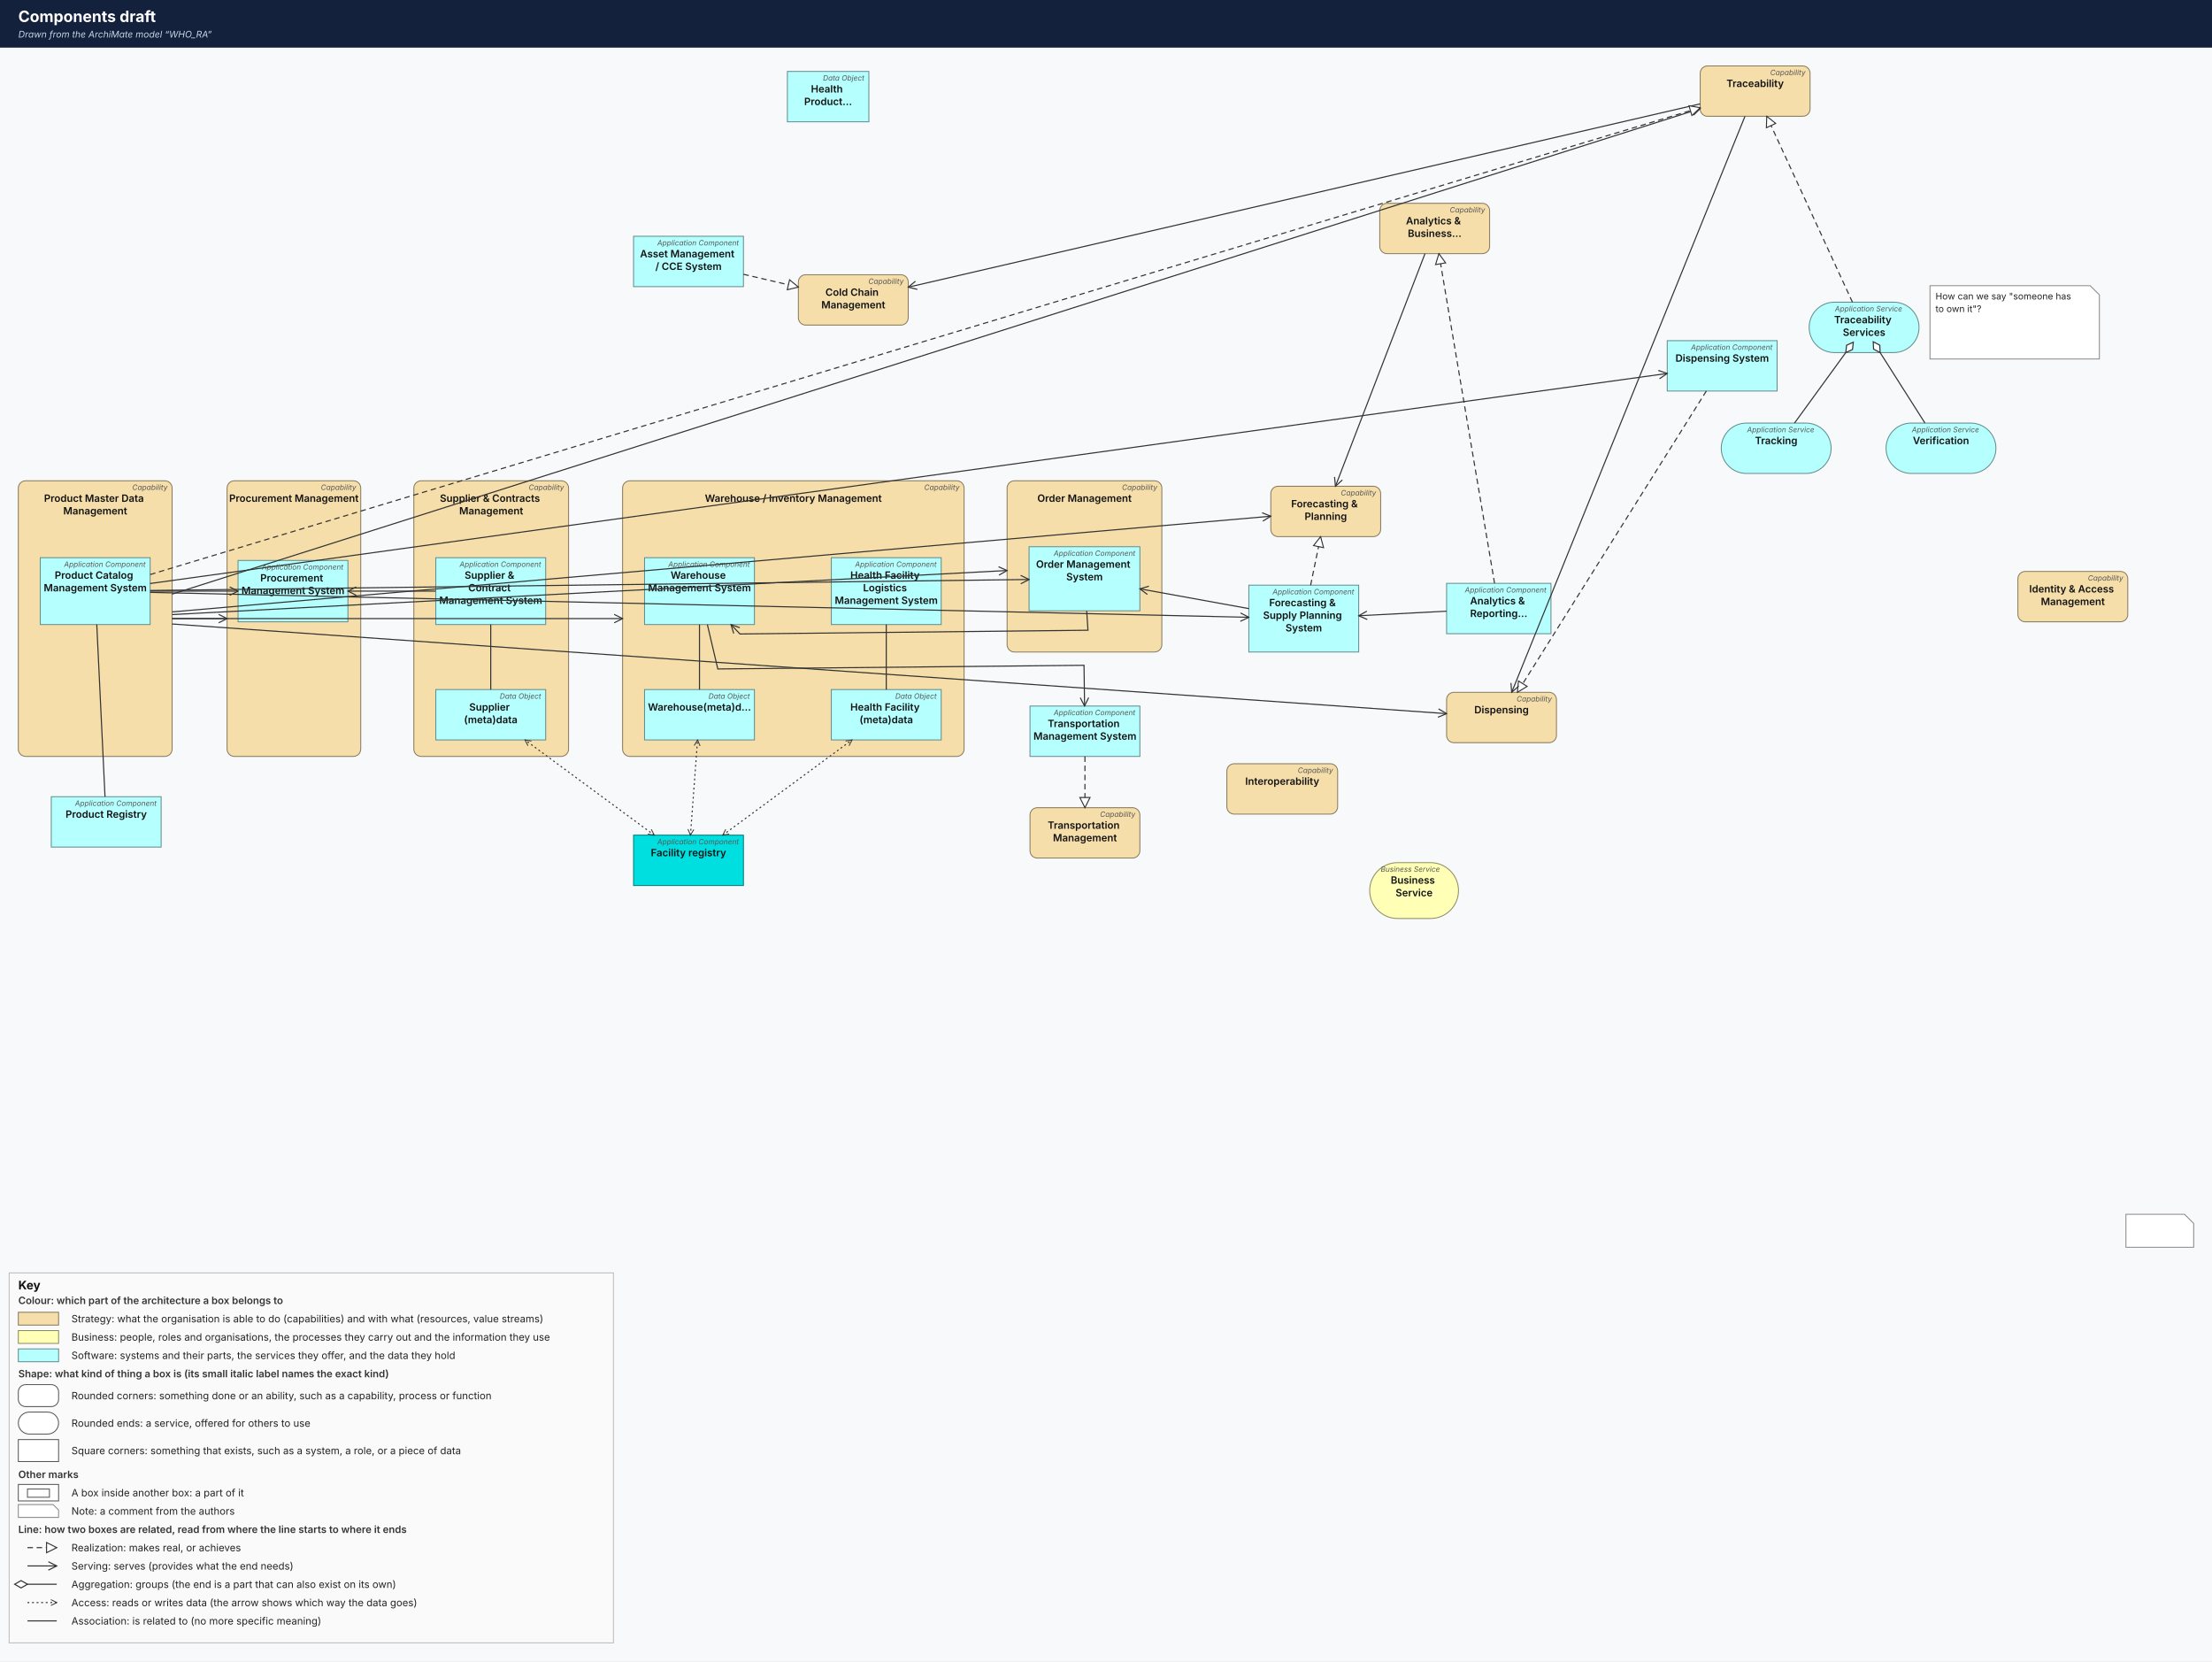
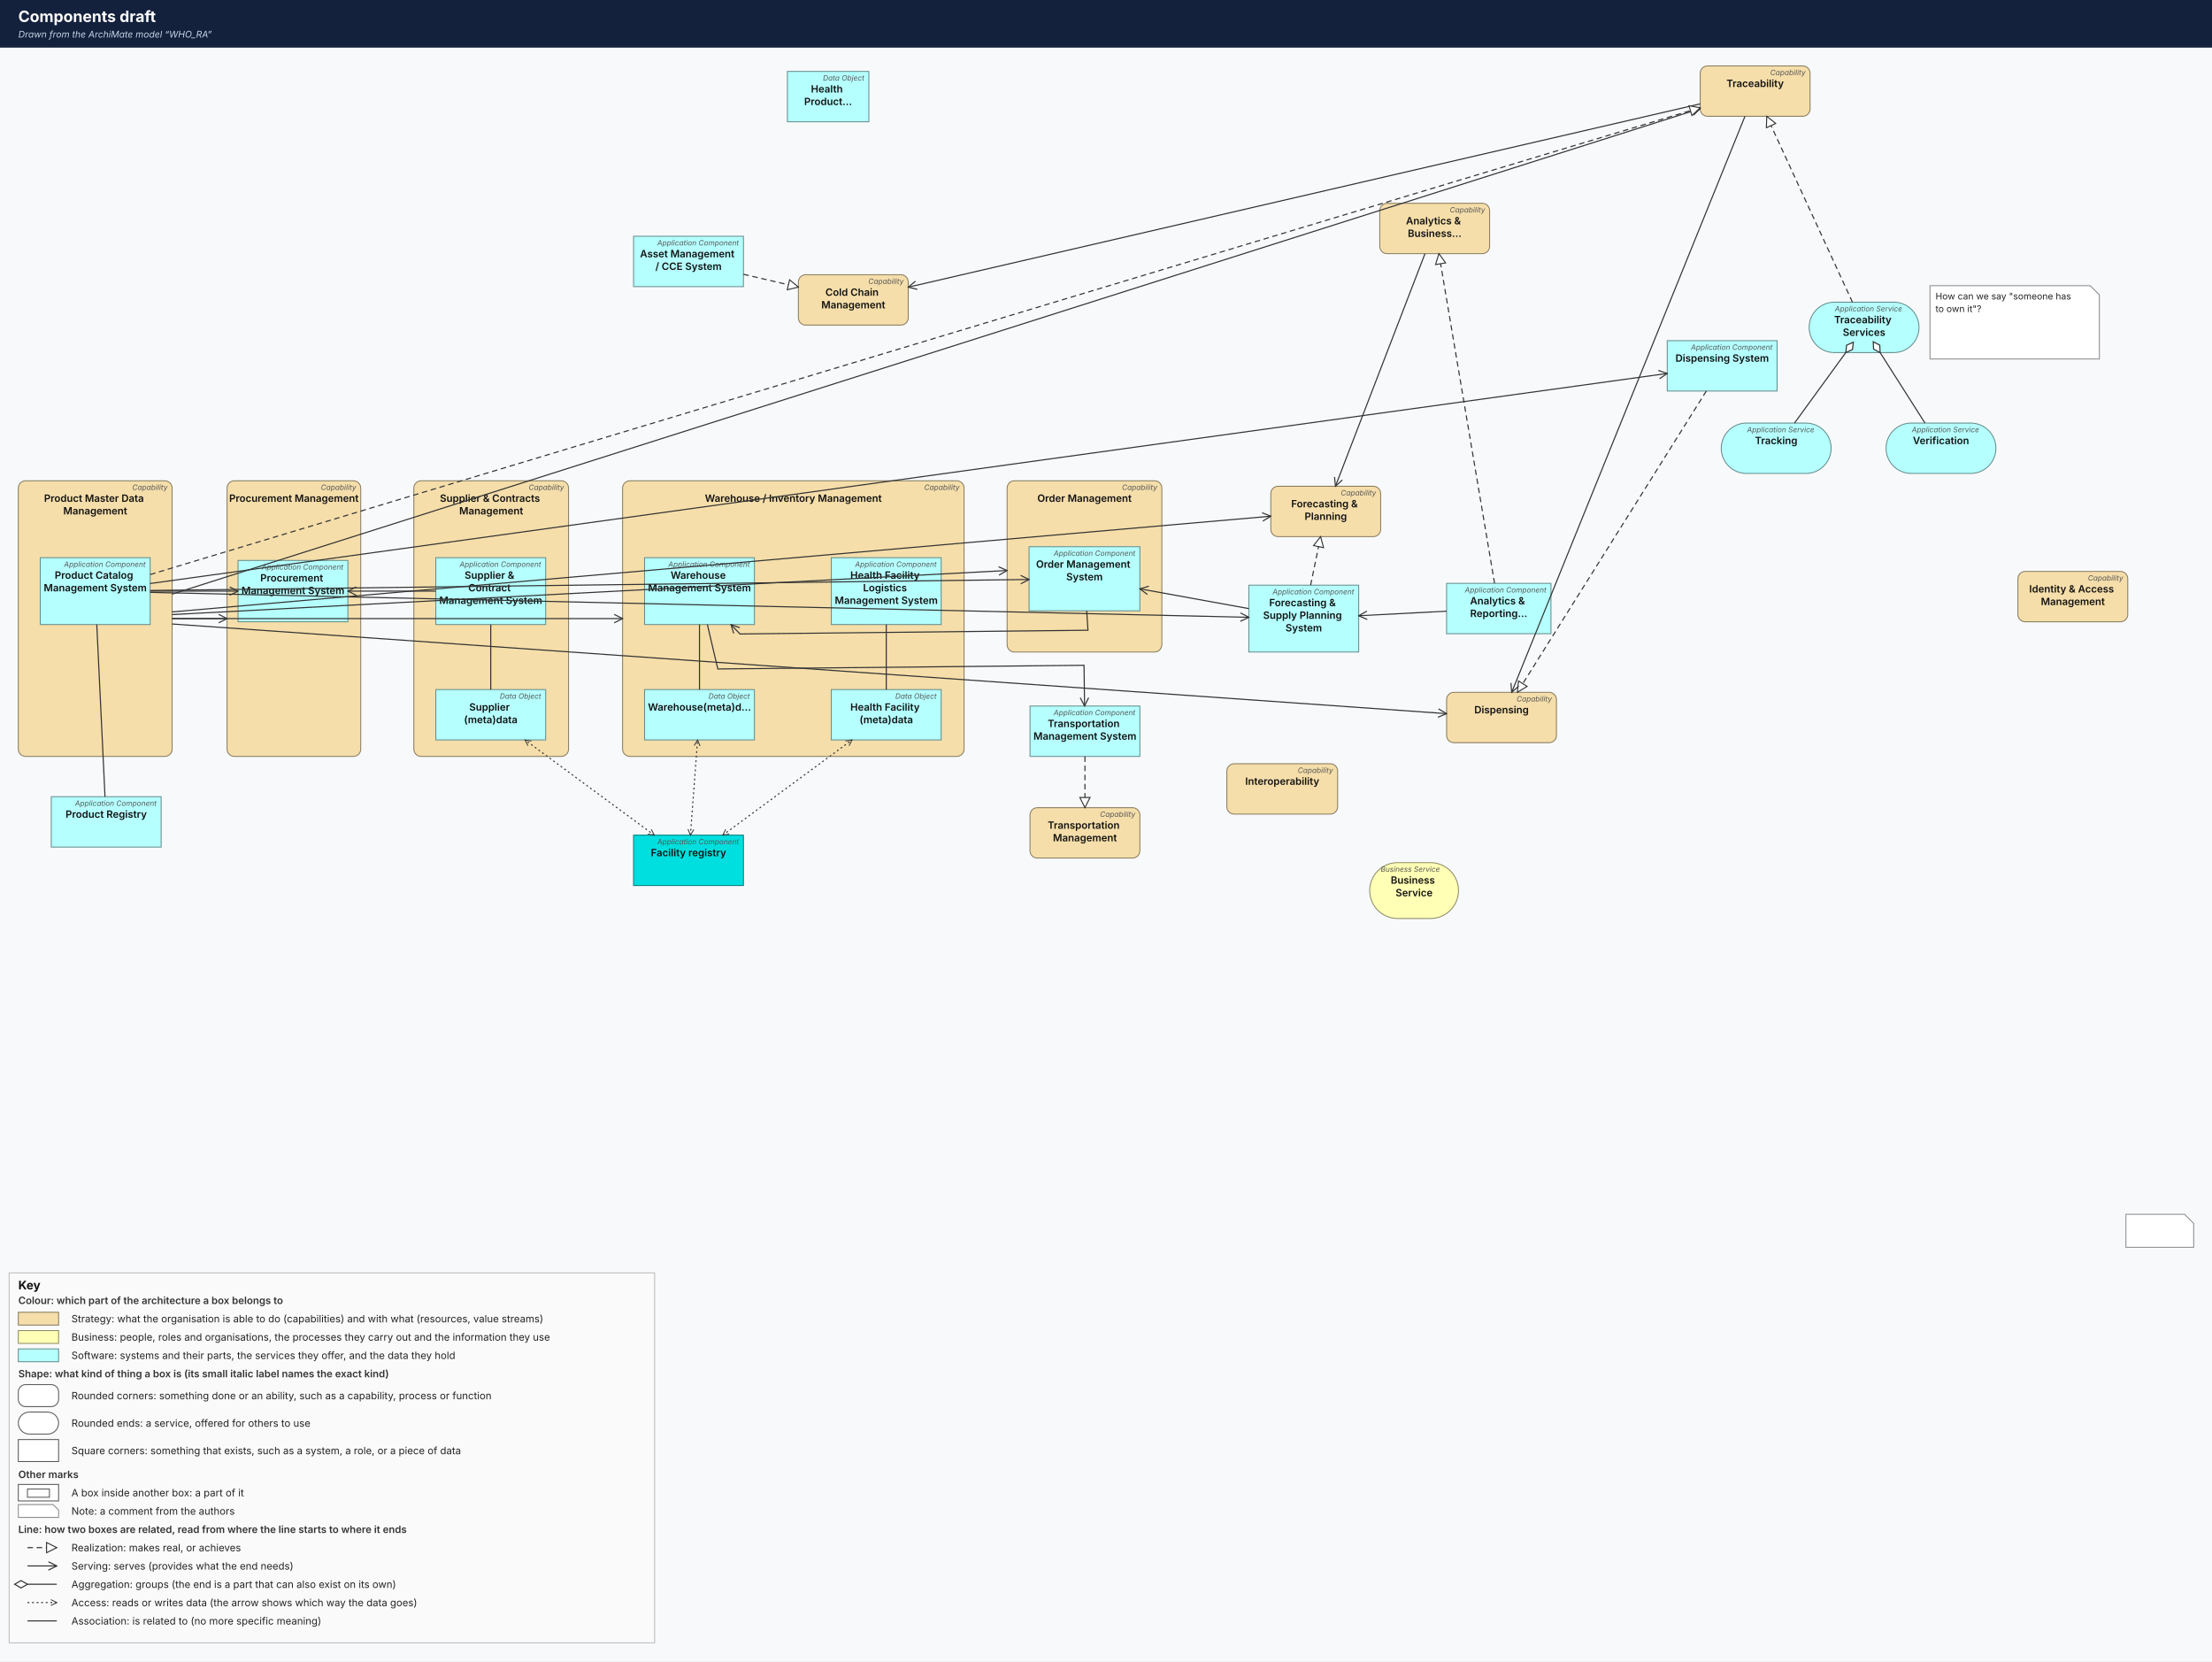
<svg xmlns="http://www.w3.org/2000/svg" viewBox="148 330 2416 1814" width="2416" height="1814" role="img" aria-labelledby="av-title">
  <style>
.av-name{font:600 11px Inter, "Segoe UI", system-ui, -apple-system, Helvetica, Arial, sans-serif;fill:#111}
.av-type{font:italic 8px Inter, "Segoe UI", system-ui, -apple-system, Helvetica, Arial, sans-serif;fill:#555}
.av-group{font:600 11px Inter, "Segoe UI", system-ui, -apple-system, Helvetica, Arial, sans-serif;fill:#333}
.av-note{font:10px Inter, "Segoe UI", system-ui, -apple-system, Helvetica, Arial, sans-serif;fill:#222}
.av-key{font:11px Inter, "Segoe UI", system-ui, -apple-system, Helvetica, Arial, sans-serif;fill:#222}
.av-keyh{font:600 11px Inter, "Segoe UI", system-ui, -apple-system, Helvetica, Arial, sans-serif;fill:#333}
.av-keyt{font:700 13px Inter, "Segoe UI", system-ui, -apple-system, Helvetica, Arial, sans-serif;fill:#111}
.av-rel{font:9px Inter, "Segoe UI", system-ui, -apple-system, Helvetica, Arial, sans-serif;fill:#333;paint-order:stroke;stroke:#fff;stroke-width:3px}
a:hover rect,a:hover polygon,a:focus rect,a:focus polygon{stroke:#06c;stroke-width:2.5}
</style>
  <defs>
    <marker id="arrow-open" viewBox="0 0 12 12" refX="11" refY="6" markerWidth="11" markerHeight="11" orient="auto-start-reverse" markerUnits="userSpaceOnUse">
      <path d="M1 1 L11 6 L1 11" fill="none" stroke="#333" stroke-width="1.3" />
    </marker>
    <marker id="arrow-filled" viewBox="0 0 12 12" refX="11" refY="6" markerWidth="11" markerHeight="11" orient="auto-start-reverse" markerUnits="userSpaceOnUse">
      <path d="M1 1 L11 6 L1 11 Z" fill="#333" />
    </marker>
    <marker id="arrow-small" viewBox="0 0 10 10" refX="9" refY="5" markerWidth="8" markerHeight="8" orient="auto-start-reverse" markerUnits="userSpaceOnUse">
      <path d="M1 1 L9 5 L1 9" fill="none" stroke="#333" stroke-width="1.2" />
    </marker>
    <marker id="triangle-hollow" viewBox="0 0 14 14" refX="13" refY="7" markerWidth="13" markerHeight="13" orient="auto-start-reverse" markerUnits="userSpaceOnUse">
      <path d="M1 1 L13 7 L1 13 Z" fill="#fff" stroke="#333" stroke-width="1.2" />
    </marker>
    <marker id="diamond-filled" viewBox="0 0 16 10" refX="1" refY="5" markerWidth="16" markerHeight="10" orient="auto-start-reverse" markerUnits="userSpaceOnUse">
      <path d="M1 5 L8 1 L15 5 L8 9 Z" fill="#333" />
    </marker>
    <marker id="diamond-hollow" viewBox="0 0 16 10" refX="1" refY="5" markerWidth="16" markerHeight="10" orient="auto-start-reverse" markerUnits="userSpaceOnUse">
      <path d="M1 5 L8 1 L15 5 L8 9 Z" fill="#fff" stroke="#333" stroke-width="1.2" />
    </marker>
    <marker id="dot" viewBox="0 0 8 8" refX="4" refY="4" markerWidth="7" markerHeight="7" orient="auto" markerUnits="userSpaceOnUse">
      <circle cx="4" cy="4" r="3.2" fill="#333" />
    </marker>
    <pattern id="missing" width="8" height="8" patternUnits="userSpaceOnUse" patternTransform="rotate(45)">
      <rect width="8" height="8" fill="#fff" />
      <line x1="0" y1="0" x2="0" y2="8" stroke="#d33" stroke-width="2" />
    </pattern>
  </defs>
  <rect x="148" y="330" width="2416" height="1814" fill="#f8f9fb" />
  <rect x="148" y="330" width="2416" height="52" fill="#14213d" />
  <text x="168" y="354" style="font:700 17px Inter, &quot;Segoe UI&quot;, system-ui, -apple-system, Helvetica, Arial, sans-serif;fill:#fff">Components draft</text>
  <text x="168" y="371" style="font:italic 10px Inter, &quot;Segoe UI&quot;, system-ui, -apple-system, Helvetica, Arial, sans-serif;fill:#c9d6e6">Drawn from the ArchiMate model “WHO_RA”</text>
  <a href="../../../en/dpi-h-ra/archimate/0.3.0-draft.1/elements/forecasting-supply-planning-system/" target="_top">
    <rect x="1512" y="969" width="120" height="73" fill="#b5ffff" stroke="#648c8c" stroke-width="1" />
    <text class="av-type" x="1627" y="979" text-anchor="end">Application Component</text>
    <text class="av-name" x="1572" y="992" text-anchor="middle">
      <tspan x="1572" dy="0">Forecasting &amp;</tspan>
      <tspan x="1572" dy="13.75">Supply Planning</tspan>
      <tspan x="1572" dy="13.75">System</tspan>
    </text>
  </a>
  <a href="../../../en/dpi-h-ra/archimate/0.3.0-draft.1/elements/transportation-management-system/" target="_top">
    <rect x="1273" y="1101" width="120" height="55" fill="#b5ffff" stroke="#648c8c" stroke-width="1" />
    <text class="av-type" x="1388" y="1111" text-anchor="end">Application Component</text>
    <text class="av-name" x="1333" y="1124" text-anchor="middle">
      <tspan x="1333" dy="0">Transportation</tspan>
      <tspan x="1333" dy="13.75">Management System</tspan>
    </text>
  </a>
  <a href="../../../en/dpi-h-ra/archimate/0.3.0-draft.1/elements/dispensing-system/" target="_top">
    <rect x="1969" y="702" width="120" height="55" fill="#b5ffff" stroke="#648c8c" stroke-width="1" />
    <text class="av-type" x="2084" y="712" text-anchor="end">Application Component</text>
    <text class="av-name" x="2029" y="725" text-anchor="middle">
      <tspan x="2029" dy="0">Dispensing System</tspan>
    </text>
  </a>
  <a href="../../../en/dpi-h-ra/archimate/0.3.0-draft.1/elements/analytics-reporting-platform/" target="_top">
    <rect x="1728" y="967" width="114" height="55" fill="#b5ffff" stroke="#648c8c" stroke-width="1" />
    <text class="av-type" x="1837" y="977" text-anchor="end">Application Component</text>
    <text class="av-name" x="1785" y="990" text-anchor="middle">
      <tspan x="1785" dy="0">Analytics &amp;</tspan>
      <tspan x="1785" dy="13.75">Reporting…</tspan>
    </text>
  </a>
  <a href="../../../en/dpi-h-ra/archimate/0.3.0-draft.1/elements/identity-access-management/" target="_top">
    <rect x="2352" y="954" width="120" height="55" rx="8" fill="#f5deaa" stroke="#877a5e" stroke-width="1" />
    <text class="av-type" x="2467" y="964" text-anchor="end">Capability</text>
    <text class="av-name" x="2412" y="977" text-anchor="middle">
      <tspan x="2412" dy="0">Identity &amp; Access</tspan>
      <tspan x="2412" dy="13.75">Management</tspan>
    </text>
  </a>
  <a href="../../../en/dpi-h-ra/archimate/0.3.0-draft.1/elements/asset-management-cce-system/" target="_top">
    <rect x="840" y="588" width="120" height="55" fill="#b5ffff" stroke="#648c8c" stroke-width="1" />
    <text class="av-type" x="955" y="598" text-anchor="end">Application Component</text>
    <text class="av-name" x="900" y="611" text-anchor="middle">
      <tspan x="900" dy="0">Asset Management</tspan>
      <tspan x="900" dy="13.75">/ CCE System</tspan>
    </text>
  </a>
  <a href="../../../en/dpi-h-ra/archimate/0.3.0-draft.1/elements/interoperability/" target="_top">
    <rect x="1488" y="1164" width="121" height="55" rx="8" fill="#f5deaa" stroke="#877a5e" stroke-width="1" />
    <text class="av-type" x="1604" y="1174" text-anchor="end">Capability</text>
    <text class="av-name" x="1548.5" y="1187" text-anchor="middle">
      <tspan x="1548.5" dy="0">Interoperability</tspan>
    </text>
  </a>
  <a href="../../../en/dpi-h-ra/archimate/0.3.0-draft.1/elements/facility-registry/" target="_top">
    <rect x="840" y="1242" width="120" height="55" fill="#00dfdf" stroke="#007b7b" stroke-width="1" />
    <text class="av-type" x="955" y="1252" text-anchor="end">Application Component</text>
    <text class="av-name" x="900" y="1265" text-anchor="middle">
      <tspan x="900" dy="0">Facility registry</tspan>
    </text>
  </a>
  <a href="../../../en/dpi-h-ra/archimate/0.3.0-draft.1/elements/traceability-services/" target="_top">
    <rect x="2124" y="660" width="120" height="55" rx="27.5" fill="#b5ffff" stroke="#648c8c" stroke-width="1" />
    <text class="av-type" x="2225.667" y="670" text-anchor="end">Application Service</text>
    <text class="av-name" x="2184" y="683" text-anchor="middle">
      <tspan x="2184" dy="0">Traceability</tspan>
      <tspan x="2184" dy="13.75">Services</tspan>
    </text>
  </a>
  <a href="../../../en/dpi-h-ra/archimate/0.3.0-draft.1/elements/tracking/" target="_top">
    <rect x="2028" y="792" width="120" height="55" rx="27.5" fill="#b5ffff" stroke="#648c8c" stroke-width="1" />
    <text class="av-type" x="2129.667" y="802" text-anchor="end">Application Service</text>
    <text class="av-name" x="2088" y="815" text-anchor="middle">
      <tspan x="2088" dy="0">Tracking</tspan>
    </text>
  </a>
  <a href="../../../en/dpi-h-ra/archimate/0.3.0-draft.1/elements/verification/" target="_top">
    <rect x="2208" y="792" width="120" height="55" rx="27.5" fill="#b5ffff" stroke="#648c8c" stroke-width="1" />
    <text class="av-type" x="2309.667" y="802" text-anchor="end">Application Service</text>
    <text class="av-name" x="2268" y="815" text-anchor="middle">
      <tspan x="2268" dy="0">Verification</tspan>
    </text>
  </a>
  <g class="av-n">
    <polygon points="2256,642 2431,642 2441,652 2441,722 2256,722" fill="#ffffff" stroke="#888" />
    <text class="av-note" x="2262" y="657">
      <tspan x="2262" dy="0">How can we say "someone has</tspan>
      <tspan x="2262" dy="13.75">to own it"?</tspan>
    </text>
  </g>
  <a href="../../../en/dpi-h-ra/archimate/0.3.0-draft.1/elements/health-product-data/" target="_top">
    <rect x="1008" y="408" width="89" height="55" fill="#b5ffff" stroke="#648c8c" stroke-width="1" />
    <text class="av-type" x="1092" y="418" text-anchor="end">Data Object</text>
    <text class="av-name" x="1052.5" y="431" text-anchor="middle">
      <tspan x="1052.5" dy="0">Health</tspan>
      <tspan x="1052.5" dy="13.75">Product…</tspan>
    </text>
  </a>
  <a href="../../../en/dpi-h-ra/archimate/0.3.0-draft.1/elements/forecasting-planning/" target="_top">
    <rect x="1536" y="861" width="120" height="55" rx="8" fill="#f5deaa" stroke="#877a5e" stroke-width="1" />
    <text class="av-type" x="1651" y="871" text-anchor="end">Capability</text>
    <text class="av-name" x="1596" y="884" text-anchor="middle">
      <tspan x="1596" dy="0">Forecasting &amp;</tspan>
      <tspan x="1596" dy="13.75">Planning</tspan>
    </text>
  </a>
  <a href="../../../en/dpi-h-ra/archimate/0.3.0-draft.1/elements/order-management/" target="_top">
    <rect x="1248" y="855" width="169" height="187" rx="8" fill="#f5deaa" stroke="#877a5e" stroke-width="1" />
    <text class="av-type" x="1412" y="865" text-anchor="end">Capability</text>
    <text class="av-name" x="1332.5" y="878" text-anchor="middle">
      <tspan x="1332.5" dy="0">Order Management</tspan>
    </text>
  </a>
  <a href="../../../en/dpi-h-ra/archimate/0.3.0-draft.1/elements/order-management-system/" target="_top">
    <rect x="1272" y="927" width="121" height="70" fill="#b5ffff" stroke="#648c8c" stroke-width="1" />
    <text class="av-type" x="1388" y="937" text-anchor="end">Application Component</text>
    <text class="av-name" x="1332.5" y="950" text-anchor="middle">
      <tspan x="1332.5" dy="0">Order Management</tspan>
      <tspan x="1332.5" dy="13.75">System</tspan>
    </text>
  </a>
  <a href="../../../en/dpi-h-ra/archimate/0.3.0-draft.1/elements/procurement-management/" target="_top">
    <rect x="396" y="855" width="146" height="301" rx="8" fill="#f5deaa" stroke="#877a5e" stroke-width="1" />
    <text class="av-type" x="537" y="865" text-anchor="end">Capability</text>
    <text class="av-name" x="469" y="878" text-anchor="middle">
      <tspan x="469" dy="0">Procurement Management</tspan>
    </text>
  </a>
  <a href="../../../en/dpi-h-ra/archimate/0.3.0-draft.1/elements/procurement-management-system/" target="_top">
    <rect x="408" y="942" width="120" height="67" fill="#b5ffff" stroke="#648c8c" stroke-width="1" />
    <text class="av-type" x="523" y="952" text-anchor="end">Application Component</text>
    <text class="av-name" x="468" y="965" text-anchor="middle">
      <tspan x="468" dy="0">Procurement</tspan>
      <tspan x="468" dy="13.75">Management System</tspan>
    </text>
  </a>
  <a href="../../../en/dpi-h-ra/archimate/0.3.0-draft.1/elements/transportation-management/" target="_top">
    <rect x="1273" y="1212" width="120" height="55" rx="8" fill="#f5deaa" stroke="#877a5e" stroke-width="1" />
    <text class="av-type" x="1388" y="1222" text-anchor="end">Capability</text>
    <text class="av-name" x="1333" y="1235" text-anchor="middle">
      <tspan x="1333" dy="0">Transportation</tspan>
      <tspan x="1333" dy="13.75">Management</tspan>
    </text>
  </a>
  <a href="../../../en/dpi-h-ra/archimate/0.3.0-draft.1/elements/warehouse-inventory-management/" target="_top">
    <rect x="828" y="855" width="373" height="301" rx="8" fill="#f5deaa" stroke="#877a5e" stroke-width="1" />
    <text class="av-type" x="1196" y="865" text-anchor="end">Capability</text>
    <text class="av-name" x="1014.5" y="878" text-anchor="middle">
      <tspan x="1014.5" dy="0">Warehouse / Inventory Management</tspan>
    </text>
  </a>
  <a href="../../../en/dpi-h-ra/archimate/0.3.0-draft.1/elements/warehouse-management-system/" target="_top">
    <rect x="852" y="939" width="120" height="73" fill="#b5ffff" stroke="#648c8c" stroke-width="1" />
    <text class="av-type" x="967" y="949" text-anchor="end">Application Component</text>
    <text class="av-name" x="912" y="962" text-anchor="middle">
      <tspan x="912" dy="0">Warehouse</tspan>
      <tspan x="912" dy="13.75">Management System</tspan>
    </text>
  </a>
  <a href="../../../en/dpi-h-ra/archimate/0.3.0-draft.1/elements/health-facility-logistics-management-system/" target="_top">
    <rect x="1056" y="939" width="120" height="73" fill="#b5ffff" stroke="#648c8c" stroke-width="1" />
    <text class="av-type" x="1171" y="949" text-anchor="end">Application Component</text>
    <text class="av-name" x="1116" y="962" text-anchor="middle">
      <tspan x="1116" dy="0">Health Facility</tspan>
      <tspan x="1116" dy="13.75">Logistics</tspan>
      <tspan x="1116" dy="13.75">Management System</tspan>
    </text>
  </a>
  <a href="../../../en/dpi-h-ra/archimate/0.3.0-draft.1/elements/warehouse-meta-data/" target="_top">
    <rect x="852" y="1083" width="120" height="55" fill="#b5ffff" stroke="#648c8c" stroke-width="1" />
    <text class="av-type" x="967" y="1093" text-anchor="end">Data Object</text>
    <text class="av-name" x="912" y="1106" text-anchor="middle">
      <tspan x="912" dy="0">Warehouse(meta)d…</tspan>
    </text>
  </a>
  <a href="../../../en/dpi-h-ra/archimate/0.3.0-draft.1/elements/health-facility-meta-data/" target="_top">
    <rect x="1056" y="1083" width="120" height="55" fill="#b5ffff" stroke="#648c8c" stroke-width="1" />
    <text class="av-type" x="1171" y="1093" text-anchor="end">Data Object</text>
    <text class="av-name" x="1116" y="1106" text-anchor="middle">
      <tspan x="1116" dy="0">Health Facility</tspan>
      <tspan x="1116" dy="13.75">(meta)data</tspan>
    </text>
  </a>
  <a href="../../../en/dpi-h-ra/archimate/0.3.0-draft.1/elements/traceability/" target="_top">
    <rect x="2005" y="402" width="120" height="55" rx="8" fill="#f5deaa" stroke="#877a5e" stroke-width="1" />
    <text class="av-type" x="2120" y="412" text-anchor="end">Capability</text>
    <text class="av-name" x="2065" y="425" text-anchor="middle">
      <tspan x="2065" dy="0">Traceability</tspan>
    </text>
  </a>
  <a href="../../../en/dpi-h-ra/archimate/0.3.0-draft.1/elements/cold-chain-management/" target="_top">
    <rect x="1020" y="630" width="120" height="55" rx="8" fill="#f5deaa" stroke="#877a5e" stroke-width="1" />
    <text class="av-type" x="1135" y="640" text-anchor="end">Capability</text>
    <text class="av-name" x="1080" y="653" text-anchor="middle">
      <tspan x="1080" dy="0">Cold Chain</tspan>
      <tspan x="1080" dy="13.75">Management</tspan>
    </text>
  </a>
  <a href="../../../en/dpi-h-ra/archimate/0.3.0-draft.1/elements/analytics-business-intelligence/" target="_top">
    <rect x="1655" y="552" width="120" height="55" rx="8" fill="#f5deaa" stroke="#877a5e" stroke-width="1" />
    <text class="av-type" x="1770" y="562" text-anchor="end">Capability</text>
    <text class="av-name" x="1715" y="575" text-anchor="middle">
      <tspan x="1715" dy="0">Analytics &amp;</tspan>
      <tspan x="1715" dy="13.75">Business…</tspan>
    </text>
  </a>
  <a href="../../../en/dpi-h-ra/archimate/0.3.0-draft.1/elements/dispensing/" target="_top">
    <rect x="1728" y="1086" width="120" height="55" rx="8" fill="#f5deaa" stroke="#877a5e" stroke-width="1" />
    <text class="av-type" x="1843" y="1096" text-anchor="end">Capability</text>
    <text class="av-name" x="1788" y="1109" text-anchor="middle">
      <tspan x="1788" dy="0">Dispensing</tspan>
    </text>
  </a>
  <a href="../../../en/dpi-h-ra/archimate/0.3.0-draft.1/elements/supplier-contracts-management/" target="_top">
    <rect x="600" y="855" width="169" height="301" rx="8" fill="#f5deaa" stroke="#877a5e" stroke-width="1" />
    <text class="av-type" x="764" y="865" text-anchor="end">Capability</text>
    <text class="av-name" x="684.5" y="878" text-anchor="middle">
      <tspan x="684.5" dy="0">Supplier &amp; Contracts</tspan>
      <tspan x="684.5" dy="13.75">Management</tspan>
    </text>
  </a>
  <a href="../../../en/dpi-h-ra/archimate/0.3.0-draft.1/elements/supplier-contract-management-system/" target="_top">
    <rect x="624" y="939" width="120" height="73" fill="#b5ffff" stroke="#648c8c" stroke-width="1" />
    <text class="av-type" x="739" y="949" text-anchor="end">Application Component</text>
    <text class="av-name" x="684" y="962" text-anchor="middle">
      <tspan x="684" dy="0">Supplier &amp;</tspan>
      <tspan x="684" dy="13.75">Contract</tspan>
      <tspan x="684" dy="13.75">Management System</tspan>
    </text>
  </a>
  <a href="../../../en/dpi-h-ra/archimate/0.3.0-draft.1/elements/supplier-meta-data/" target="_top">
    <rect x="624" y="1083" width="120" height="55" fill="#b5ffff" stroke="#648c8c" stroke-width="1" />
    <text class="av-type" x="739" y="1093" text-anchor="end">Data Object</text>
    <text class="av-name" x="684" y="1106" text-anchor="middle">
      <tspan x="684" dy="0">Supplier</tspan>
      <tspan x="684" dy="13.75">(meta)data</tspan>
    </text>
  </a>
  <a href="../../../en/dpi-h-ra/archimate/0.3.0-draft.1/elements/product-master-data-management/" target="_top">
    <rect x="168" y="855" width="168" height="301" rx="8" fill="#f5deaa" stroke="#877a5e" stroke-width="1" />
    <text class="av-type" x="331" y="865" text-anchor="end">Capability</text>
    <text class="av-name" x="252" y="878" text-anchor="middle">
      <tspan x="252" dy="0">Product Master Data</tspan>
      <tspan x="252" dy="13.75">Management</tspan>
    </text>
  </a>
  <a href="../../../en/dpi-h-ra/archimate/0.3.0-draft.1/elements/product-catalog-management-system/" target="_top">
    <rect x="192" y="939" width="120" height="73" fill="#b5ffff" stroke="#648c8c" stroke-width="1" />
    <text class="av-type" x="307" y="949" text-anchor="end">Application Component</text>
    <text class="av-name" x="252" y="962" text-anchor="middle">
      <tspan x="252" dy="0">Product Catalog</tspan>
      <tspan x="252" dy="13.75">Management System</tspan>
    </text>
  </a>
  <g class="av-n">
    <polygon points="2470,1656 2534,1656 2544,1666 2544,1692 2470,1692" fill="#ffffff" stroke="#888" />
    <text class="av-note" x="2476" y="1671">
      <tspan x="2476" dy="0" />
    </text>
  </g>
  <a href="../../../en/dpi-h-ra/archimate/0.3.0-draft.1/elements/business-service/" target="_top">
    <rect x="1644" y="1272" width="97" height="61" rx="30.5" fill="#ffffb5" stroke="#8c8c64" stroke-width="1" />
    <text class="av-type" x="1720.667" y="1282" text-anchor="end">Business Service</text>
    <text class="av-name" x="1692.5" y="1295" text-anchor="middle">
      <tspan x="1692.5" dy="0">Business</tspan>
      <tspan x="1692.5" dy="13.75">Service</tspan>
    </text>
  </a>
  <a href="../../../en/dpi-h-ra/archimate/0.3.0-draft.1/elements/product-registry/" target="_top">
    <rect x="204" y="1200" width="120" height="55" fill="#b5ffff" stroke="#648c8c" stroke-width="1" />
    <text class="av-type" x="319" y="1210" text-anchor="end">Application Component</text>
    <text class="av-name" x="264" y="1223" text-anchor="middle">
      <tspan x="264" dy="0">Product Registry</tspan>
    </text>
  </a>
  <a href="../../../en/dpi-h-ra/archimate/0.3.0-draft.1/relationships/id-63783454de7b493f8981cbbe8360d486/" target="_top">
    <path d="M1579.5 969 L1590.4 916" fill="none" stroke="#333" stroke-width="1.2" stroke-dasharray="6 4" marker-end="url(#triangle-hollow)" />
    <path d="M1579.5 969 L1590.4 916" fill="none" stroke="transparent" stroke-width="8" />
  </a>
  <a href="../../../en/dpi-h-ra/archimate/0.3.0-draft.1/relationships/id-e8f0fee58ff84beaa0bd71a8e94c0f06/" target="_top">
    <path d="M1512 994.6 L1393 973" fill="none" stroke="#333" stroke-width="1.2" marker-end="url(#arrow-open)" />
    <path d="M1512 994.6 L1393 973" fill="none" stroke="transparent" stroke-width="8" />
  </a>
  <a href="../../../en/dpi-h-ra/archimate/0.3.0-draft.1/relationships/id-133d0f9678fb44df8acad9a7e9e2fe0f/" target="_top">
    <path d="M1333 1156 L1333 1212" fill="none" stroke="#333" stroke-width="1.2" stroke-dasharray="6 4" marker-end="url(#triangle-hollow)" />
    <path d="M1333 1156 L1333 1212" fill="none" stroke="transparent" stroke-width="8" />
  </a>
  <a href="../../../en/dpi-h-ra/archimate/0.3.0-draft.1/relationships/id-7f62f3628774445fb91f61070f363723/" target="_top">
    <path d="M2011.7 757 L1805.3 1086" fill="none" stroke="#333" stroke-width="1.2" stroke-dasharray="6 4" marker-end="url(#triangle-hollow)" />
    <path d="M2011.7 757 L1805.3 1086" fill="none" stroke="transparent" stroke-width="8" />
  </a>
  <a href="../../../en/dpi-h-ra/archimate/0.3.0-draft.1/relationships/id-0d2cbb692d5447298ffce87dd32cf098/" target="_top">
    <path d="M1780.4 967 L1719.6 607" fill="none" stroke="#333" stroke-width="1.2" stroke-dasharray="6 4" marker-end="url(#triangle-hollow)" />
    <path d="M1780.4 967 L1719.6 607" fill="none" stroke="transparent" stroke-width="8" />
  </a>
  <a href="../../../en/dpi-h-ra/archimate/0.3.0-draft.1/relationships/id-f89c76f933534caea4be3030da0af3e1/" target="_top">
    <path d="M1728 997.4 L1632 1002.4" fill="none" stroke="#333" stroke-width="1.2" marker-end="url(#arrow-open)" />
    <path d="M1728 997.4 L1632 1002.4" fill="none" stroke="transparent" stroke-width="8" />
  </a>
  <a href="../../../en/dpi-h-ra/archimate/0.3.0-draft.1/relationships/id-9f9e9fe3c0d64f409de68bd270f3879c/" target="_top">
    <path d="M960 629.5 L1020 643.5" fill="none" stroke="#333" stroke-width="1.2" stroke-dasharray="6 4" marker-end="url(#triangle-hollow)" />
    <path d="M960 629.5 L1020 643.5" fill="none" stroke="transparent" stroke-width="8" />
  </a>
  <a href="../../../en/dpi-h-ra/archimate/0.3.0-draft.1/relationships/id-4bd27ebddb6749c299f3553a27dbdc43/" target="_top">
    <path d="M862.6 1242 L721.4 1138" fill="none" stroke="#333" stroke-width="1.2" stroke-dasharray="2 3" marker-start="url(#arrow-small)" marker-end="url(#arrow-small)" />
    <path d="M862.6 1242 L721.4 1138" fill="none" stroke="transparent" stroke-width="8" />
  </a>
  <a href="../../../en/dpi-h-ra/archimate/0.3.0-draft.1/relationships/id-b9473fd16288407aa570ef1fefcb6e56/" target="_top">
    <path d="M902.1 1242 L909.9 1138" fill="none" stroke="#333" stroke-width="1.2" stroke-dasharray="2 3" marker-start="url(#arrow-small)" marker-end="url(#arrow-small)" />
    <path d="M902.1 1242 L909.9 1138" fill="none" stroke="transparent" stroke-width="8" />
  </a>
  <a href="../../../en/dpi-h-ra/archimate/0.3.0-draft.1/relationships/id-8da5e152bad04b79b35d063800fa1343/" target="_top">
    <path d="M937.4 1242 L1078.6 1138" fill="none" stroke="#333" stroke-width="1.2" stroke-dasharray="2 3" marker-start="url(#arrow-small)" marker-end="url(#arrow-small)" />
    <path d="M937.4 1242 L1078.6 1138" fill="none" stroke="transparent" stroke-width="8" />
  </a>
  <a href="../../../en/dpi-h-ra/archimate/0.3.0-draft.1/relationships/id-dadabdb05af345a3b6c53eb80314cf6a/" target="_top">
    <path d="M2164 715 L2108 792" fill="none" stroke="#333" stroke-width="1.2" marker-start="url(#diamond-hollow)" />
    <path d="M2164 715 L2108 792" fill="none" stroke="transparent" stroke-width="8" />
  </a>
  <a href="../../../en/dpi-h-ra/archimate/0.3.0-draft.1/relationships/id-c8073bfbd19c417c9adb03a8dd5af10e/" target="_top">
    <path d="M2201.5 715 L2250.5 792" fill="none" stroke="#333" stroke-width="1.2" marker-start="url(#diamond-hollow)" />
    <path d="M2201.5 715 L2250.5 792" fill="none" stroke="transparent" stroke-width="8" />
  </a>
  <a href="../../../en/dpi-h-ra/archimate/0.3.0-draft.1/relationships/id-340a88102c774e48bb2ad245ef21129b/" target="_top">
    <path d="M2171.3 660 L2077.7 457" fill="none" stroke="#333" stroke-width="1.2" stroke-dasharray="6 4" marker-end="url(#triangle-hollow)" />
    <path d="M2171.3 660 L2077.7 457" fill="none" stroke="transparent" stroke-width="8" />
  </a>
  <a href="../../../en/dpi-h-ra/archimate/0.3.0-draft.1/relationships/id-73586fecb435421b8abb1bd8b3acde1c/" target="_top">
    <path d="M1334.9 997 L1336.3 1018.2 L956.2 1022.3 L946.4 1012" fill="none" stroke="#333" stroke-width="1.2" marker-end="url(#arrow-open)" />
    <path d="M1334.9 997 L1336.3 1018.2 L956.2 1022.3 L946.4 1012" fill="none" stroke="transparent" stroke-width="8" />
  </a>
  <a href="../../../en/dpi-h-ra/archimate/0.3.0-draft.1/relationships/id-5dcc8645315b4edab05bebc09a8d55f8/" target="_top">
    <path d="M920.6 1012 L932 1060.5 L1332 1056.5 L1332.6 1101" fill="none" stroke="#333" stroke-width="1.2" marker-end="url(#arrow-open)" />
    <path d="M920.6 1012 L932 1060.5 L1332 1056.5 L1332.6 1101" fill="none" stroke="transparent" stroke-width="8" />
  </a>
  <a href="../../../en/dpi-h-ra/archimate/0.3.0-draft.1/relationships/id-9fcf3e7f5505488ba2ca9a81be1c0528/" target="_top">
    <path d="M912 1083 L912 1012" fill="none" stroke="#333" stroke-width="1.2" />
    <path d="M912 1083 L912 1012" fill="none" stroke="transparent" stroke-width="8" />
  </a>
  <a href="../../../en/dpi-h-ra/archimate/0.3.0-draft.1/relationships/id-a87346b5869f4885b29a8ae56d47c8ce/" target="_top">
    <path d="M1116 1083 L1116 1012" fill="none" stroke="#333" stroke-width="1.2" />
    <path d="M1116 1083 L1116 1012" fill="none" stroke="transparent" stroke-width="8" />
  </a>
  <a href="../../../en/dpi-h-ra/archimate/0.3.0-draft.1/relationships/id-f75f0d1d0a254ec1b5ea3024ba338628/" target="_top">
    <path d="M2005 443.4 L1140 643.6" fill="none" stroke="#333" stroke-width="1.2" marker-end="url(#arrow-open)" />
    <path d="M2005 443.4 L1140 643.6" fill="none" stroke="transparent" stroke-width="8" />
  </a>
  <a href="../../../en/dpi-h-ra/archimate/0.3.0-draft.1/relationships/id-a4238739f82a49318b6cdd3e21856c21/" target="_top">
    <path d="M2053.9 457 L1799.1 1086" fill="none" stroke="#333" stroke-width="1.2" marker-end="url(#arrow-open)" />
    <path d="M2053.9 457 L1799.1 1086" fill="none" stroke="transparent" stroke-width="8" />
  </a>
  <a href="../../../en/dpi-h-ra/archimate/0.3.0-draft.1/relationships/id-acf94d73c4ed4e42a5865f4920988cef/" target="_top">
    <path d="M1704.4 607 L1606.6 861" fill="none" stroke="#333" stroke-width="1.2" marker-end="url(#arrow-open)" />
    <path d="M1704.4 607 L1606.6 861" fill="none" stroke="transparent" stroke-width="8" />
  </a>
  <a href="../../../en/dpi-h-ra/archimate/0.3.0-draft.1/relationships/id-1d73924762aa44e891085b86a4601f2c/" target="_top">
    <path d="M624 975.5 L528 975.5" fill="none" stroke="#333" stroke-width="1.2" marker-end="url(#arrow-open)" />
    <path d="M624 975.5 L528 975.5" fill="none" stroke="transparent" stroke-width="8" />
  </a>
  <a href="../../../en/dpi-h-ra/archimate/0.3.0-draft.1/relationships/id-9558e67231374ac8b45ea7322f668350/" target="_top">
    <path d="M684 1083 L684 1012" fill="none" stroke="#333" stroke-width="1.2" />
    <path d="M684 1083 L684 1012" fill="none" stroke="transparent" stroke-width="8" />
  </a>
  <a href="../../../en/dpi-h-ra/archimate/0.3.0-draft.1/relationships/id-e6ce3833bfbd4f6e853990b778a5d264/" target="_top">
    <path d="M336 1001.1 L1248 953" fill="none" stroke="#333" stroke-width="1.2" marker-end="url(#arrow-open)" />
    <path d="M336 1001.1 L1248 953" fill="none" stroke="transparent" stroke-width="8" />
  </a>
  <a href="../../../en/dpi-h-ra/archimate/0.3.0-draft.1/relationships/id-1ddcb1da8c134d9fa3a8b34c87c95260/" target="_top">
    <path d="M336 1005.5 L396 1005.5" fill="none" stroke="#333" stroke-width="1.2" marker-end="url(#arrow-open)" />
    <path d="M336 1005.5 L396 1005.5" fill="none" stroke="transparent" stroke-width="8" />
  </a>
  <a href="../../../en/dpi-h-ra/archimate/0.3.0-draft.1/relationships/id-27062e79cba84a9894850235d29eba40/" target="_top">
    <path d="M336 1011.4 L1728 1109.3" fill="none" stroke="#333" stroke-width="1.2" marker-end="url(#arrow-open)" />
    <path d="M336 1011.4 L1728 1109.3" fill="none" stroke="transparent" stroke-width="8" />
  </a>
  <a href="../../../en/dpi-h-ra/archimate/0.3.0-draft.1/relationships/id-2218b6c85880458d9d995de0a0e1b049/" target="_top">
    <path d="M336 978.8 L2005 448.6" fill="none" stroke="#333" stroke-width="1.2" marker-end="url(#arrow-open)" />
    <path d="M336 978.8 L2005 448.6" fill="none" stroke="transparent" stroke-width="8" />
  </a>
  <a href="../../../en/dpi-h-ra/archimate/0.3.0-draft.1/relationships/id-bd00b2f77cfe4c259123220e830605c8/" target="_top">
    <path d="M336 1005.5 L828 1005.5" fill="none" stroke="#333" stroke-width="1.2" marker-end="url(#arrow-open)" />
    <path d="M336 1005.5 L828 1005.5" fill="none" stroke="transparent" stroke-width="8" />
  </a>
  <a href="../../../en/dpi-h-ra/archimate/0.3.0-draft.1/relationships/id-eec23f7a6e07423194bb5fab93f1c608/" target="_top">
    <path d="M336 998.2 L1536 893.7" fill="none" stroke="#333" stroke-width="1.2" marker-end="url(#arrow-open)" />
    <path d="M336 998.2 L1536 893.7" fill="none" stroke="transparent" stroke-width="8" />
  </a>
  <a href="../../../en/dpi-h-ra/archimate/0.3.0-draft.1/relationships/id-562d9538a1aa4d3e9fc634ea64b03b46/" target="_top">
    <path d="M253.7 1012 L262.7 1200" fill="none" stroke="#333" stroke-width="1.2" />
    <path d="M253.7 1012 L262.7 1200" fill="none" stroke="transparent" stroke-width="8" />
  </a>
  <a href="../../../en/dpi-h-ra/archimate/0.3.0-draft.1/relationships/id-384e234e6745437c80222b0134530066/" target="_top">
    <path d="M312 957.4 L2005 447.6" fill="none" stroke="#333" stroke-width="1.2" stroke-dasharray="6 4" marker-end="url(#triangle-hollow)" />
    <path d="M312 957.4 L2005 447.6" fill="none" stroke="transparent" stroke-width="8" />
  </a>
  <a href="../../../en/dpi-h-ra/archimate/0.3.0-draft.1/relationships/id-c3e71cac92ad47e585c33a0c33044beb/" target="_top">
    <path d="M312 974.8 L1272 962.8" fill="none" stroke="#333" stroke-width="1.2" marker-end="url(#arrow-open)" />
    <path d="M312 974.8 L1272 962.8" fill="none" stroke="transparent" stroke-width="8" />
  </a>
  <a href="../../../en/dpi-h-ra/archimate/0.3.0-draft.1/relationships/id-c28719e52d30423bbe6d26caf8f08bd3/" target="_top">
    <path d="M312 976.9 L1512 1004.1" fill="none" stroke="#333" stroke-width="1.2" marker-end="url(#arrow-open)" />
    <path d="M312 976.9 L1512 1004.1" fill="none" stroke="transparent" stroke-width="8" />
  </a>
  <a href="../../../en/dpi-h-ra/archimate/0.3.0-draft.1/relationships/id-b4243ab2e4e14c67baab6901a02f80ea/" target="_top">
    <path d="M312 975.5 L408 975.5" fill="none" stroke="#333" stroke-width="1.2" marker-end="url(#arrow-open)" />
    <path d="M312 975.5 L408 975.5" fill="none" stroke="transparent" stroke-width="8" />
  </a>
  <a href="../../../en/dpi-h-ra/archimate/0.3.0-draft.1/relationships/id-9a3cc317ca094126bbd13de316da79f3/" target="_top">
    <path d="M312 967.2 L1969 737.8" fill="none" stroke="#333" stroke-width="1.2" marker-end="url(#arrow-open)" />
    <path d="M312 967.2 L1969 737.8" fill="none" stroke="transparent" stroke-width="8" />
  </a>
  <g class="av-legend">
-     <rect x="158" y="1720" width="660" height="404" fill="#fafafa" stroke="#bbb" />
+     <rect x="158" y="1720" width="705" height="404" fill="#fafafa" stroke="#bbb" />
    <text class="av-keyt" x="168" y="1738">Key</text>
    <text class="av-keyh" x="168" y="1754">Colour: which part of the architecture a box belongs to</text>
    <rect x="168" y="1763" width="44" height="14" fill="#f5deaa" stroke="#877a5e" />
    <text class="av-key" x="226" y="1774">Strategy: what the organisation is able to do (capabilities) and with what (resources, value streams)</text>
    <rect x="168" y="1783" width="44" height="14" fill="#ffffb5" stroke="#8c8c64" />
    <text class="av-key" x="226" y="1794">Business: people, roles and organisations, the processes they carry out and the information they use</text>
    <rect x="168" y="1803" width="44" height="14" fill="#b5ffff" stroke="#648c8c" />
    <text class="av-key" x="226" y="1814">Software: systems and their parts, the services they offer, and the data they hold</text>
    <text class="av-keyh" x="168" y="1834">Shape: what kind of thing a box is (its small italic label names the exact kind)</text>
    <rect x="168" y="1842" width="44" height="24" rx="8" fill="#fff" stroke="#555" />
    <text class="av-key" x="226" y="1858">Rounded corners: something done or an ability, such as a capability, process or function</text>
    <rect x="168" y="1872" width="44" height="24" rx="12" fill="#fff" stroke="#555" />
    <text class="av-key" x="226" y="1888">Rounded ends: a service, offered for others to use</text>
    <rect x="168" y="1902" width="44" height="24" fill="#fff" stroke="#555" />
    <text class="av-key" x="226" y="1918">Square corners: something that exists, such as a system, a role, or a piece of data</text>
    <text class="av-keyh" x="168" y="1944">Other marks</text>
    <rect x="168" y="1951" width="44" height="18" fill="#fff" stroke="#555" />
    <rect x="178" y="1956" width="24" height="9" fill="#fff" stroke="#555" />
    <text class="av-key" x="226" y="1964">A box inside another box: a part of it</text>
    <polygon points="168,1973 206,1973 212,1979 212,1987 168,1987" fill="#fff" stroke="#888" />
    <text class="av-key" x="226" y="1984">Note: a comment from the authors</text>
    <text class="av-keyh" x="168" y="2004">Line: how two boxes are related, read from where the line starts to where it ends</text>
    <path d="M178 2020 L210 2020" fill="none" stroke="#333" stroke-width="1.2" stroke-dasharray="6 4" marker-end="url(#triangle-hollow)" />
    <text class="av-key" x="226" y="2024">Realization: makes real, or achieves</text>
    <path d="M178 2040 L210 2040" fill="none" stroke="#333" stroke-width="1.2" marker-end="url(#arrow-open)" />
    <text class="av-key" x="226" y="2044">Serving: serves (provides what the end needs)</text>
    <path d="M178 2060 L210 2060" fill="none" stroke="#333" stroke-width="1.2" marker-start="url(#diamond-hollow)" />
    <text class="av-key" x="226" y="2064">Aggregation: groups (the end is a part that can also exist on its own)</text>
    <path d="M178 2080 L210 2080" fill="none" stroke="#333" stroke-width="1.2" stroke-dasharray="2 3" marker-end="url(#arrow-small)" />
    <text class="av-key" x="226" y="2084">Access: reads or writes data (the arrow shows which way the data goes)</text>
    <path d="M178 2100 L210 2100" fill="none" stroke="#333" stroke-width="1.2" />
    <text class="av-key" x="226" y="2104">Association: is related to (no more specific meaning)</text>
  </g>
</svg>
